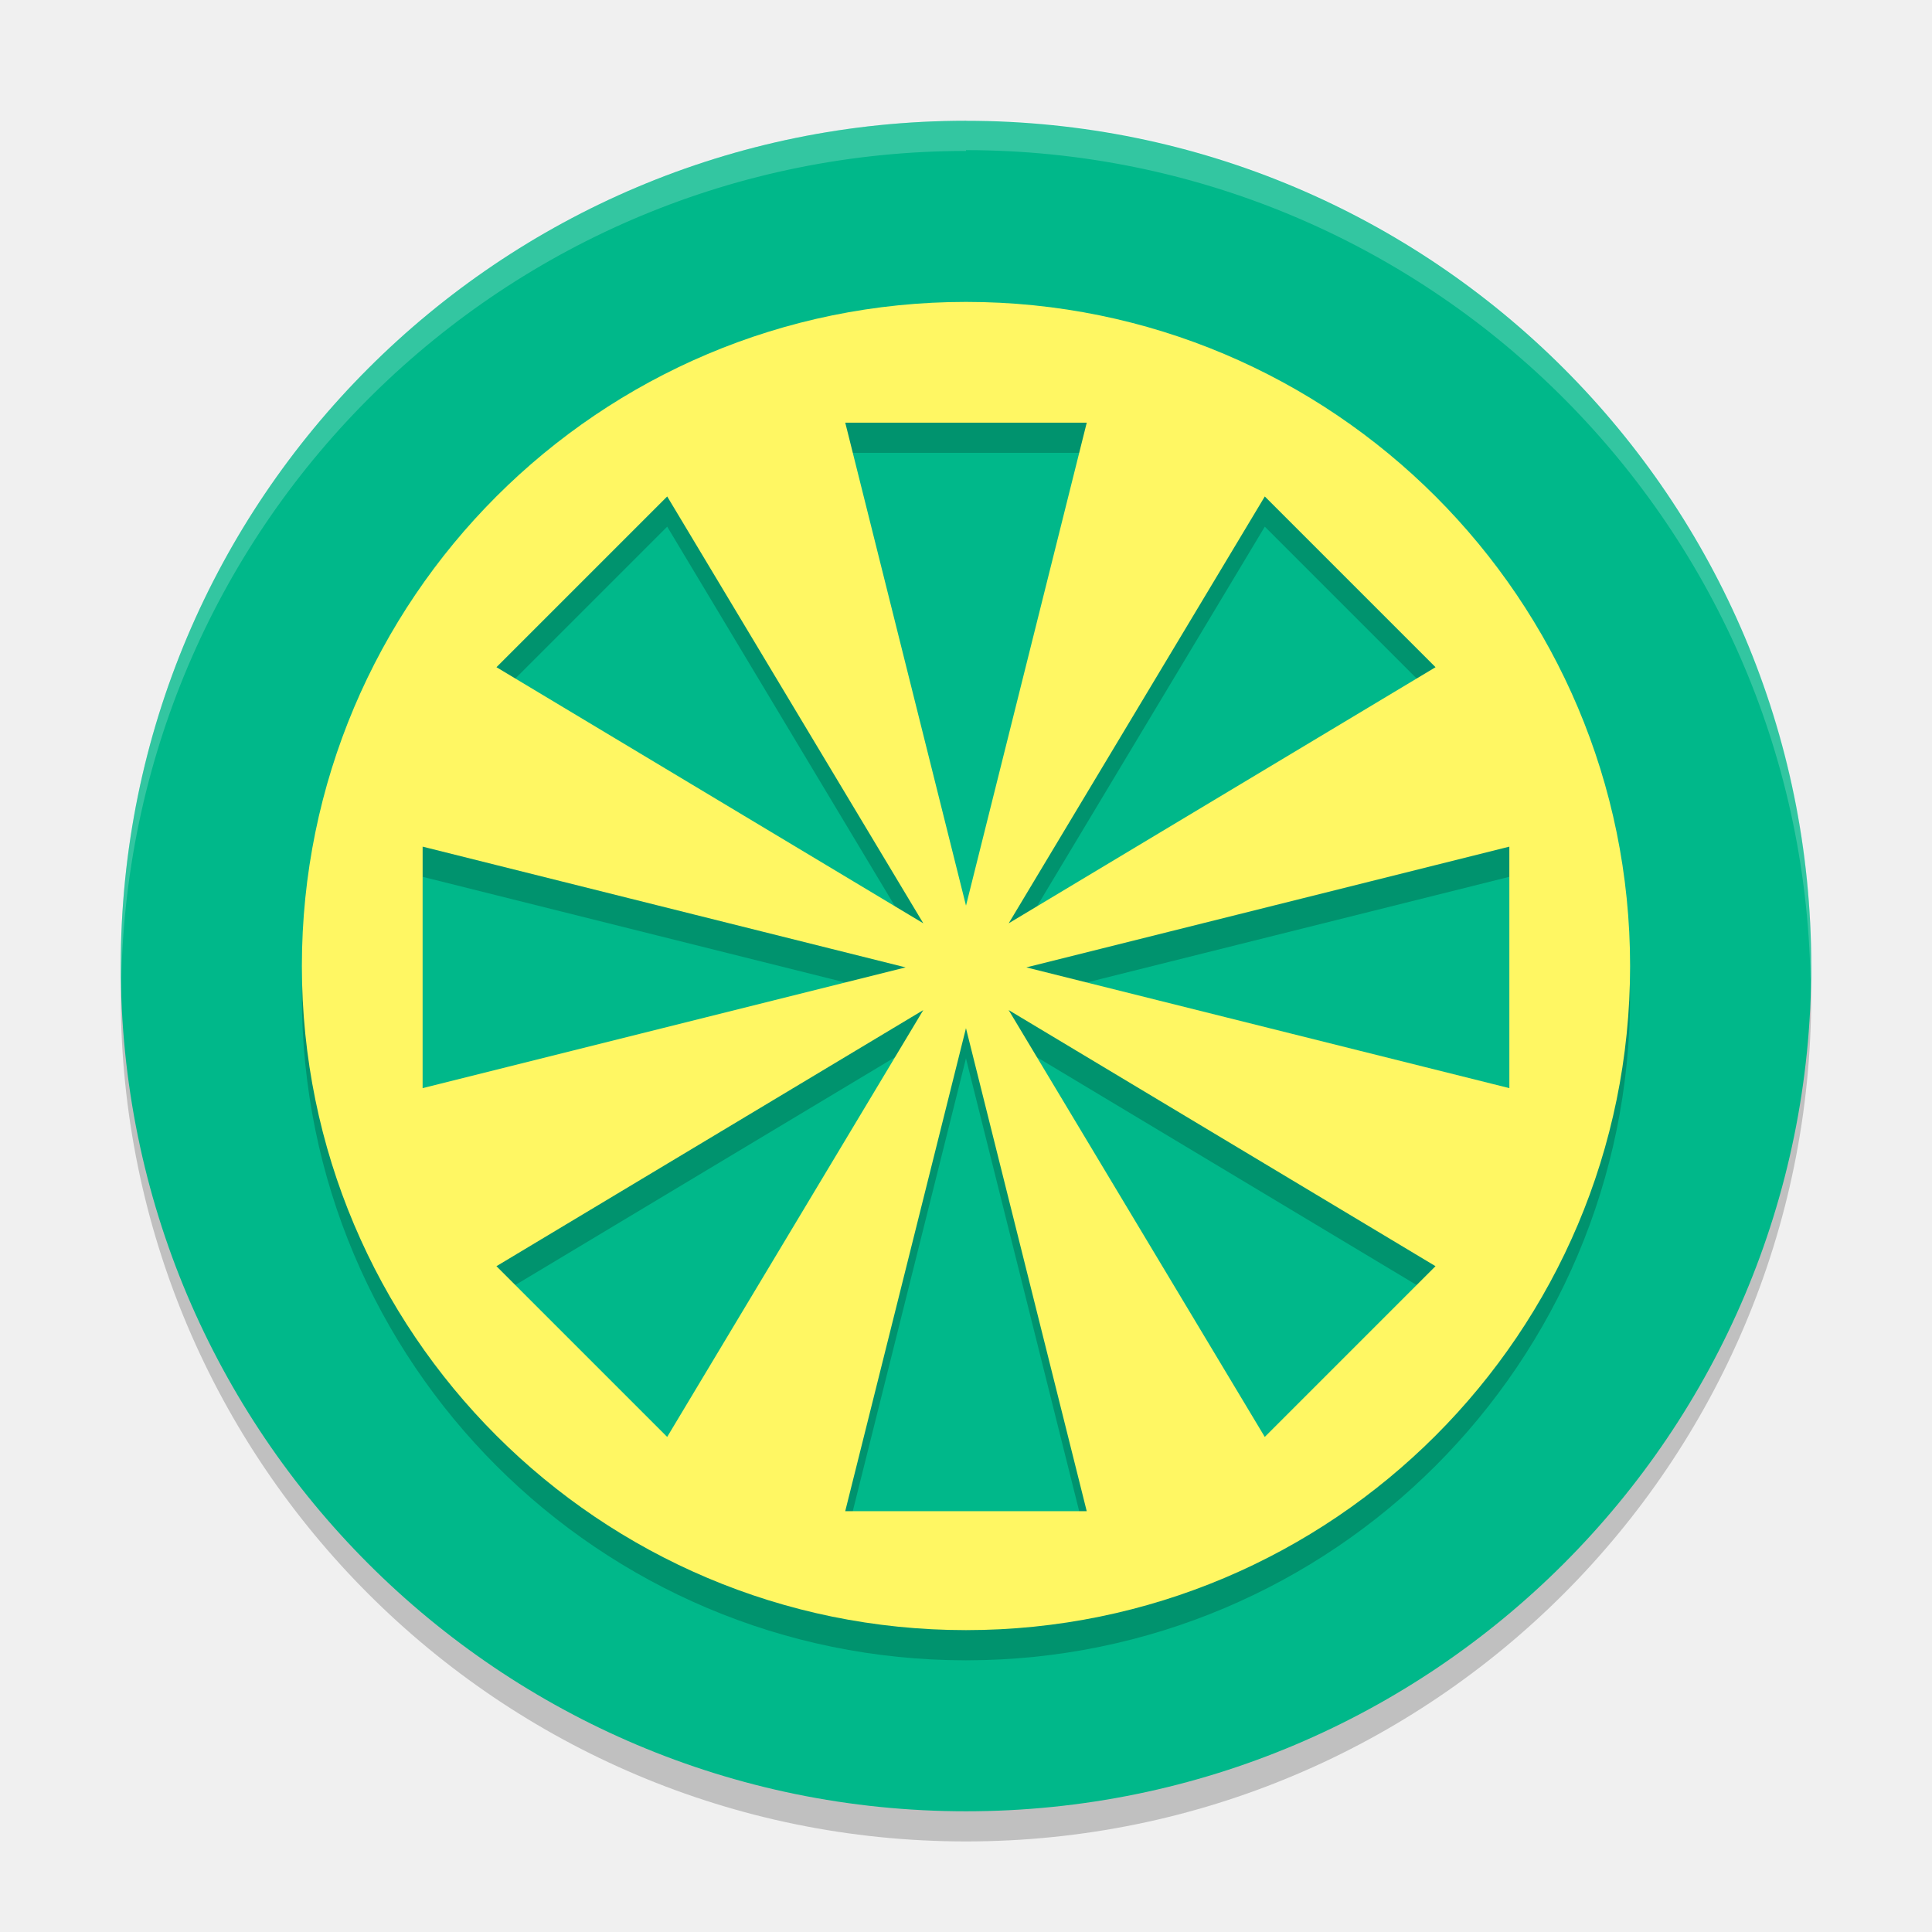
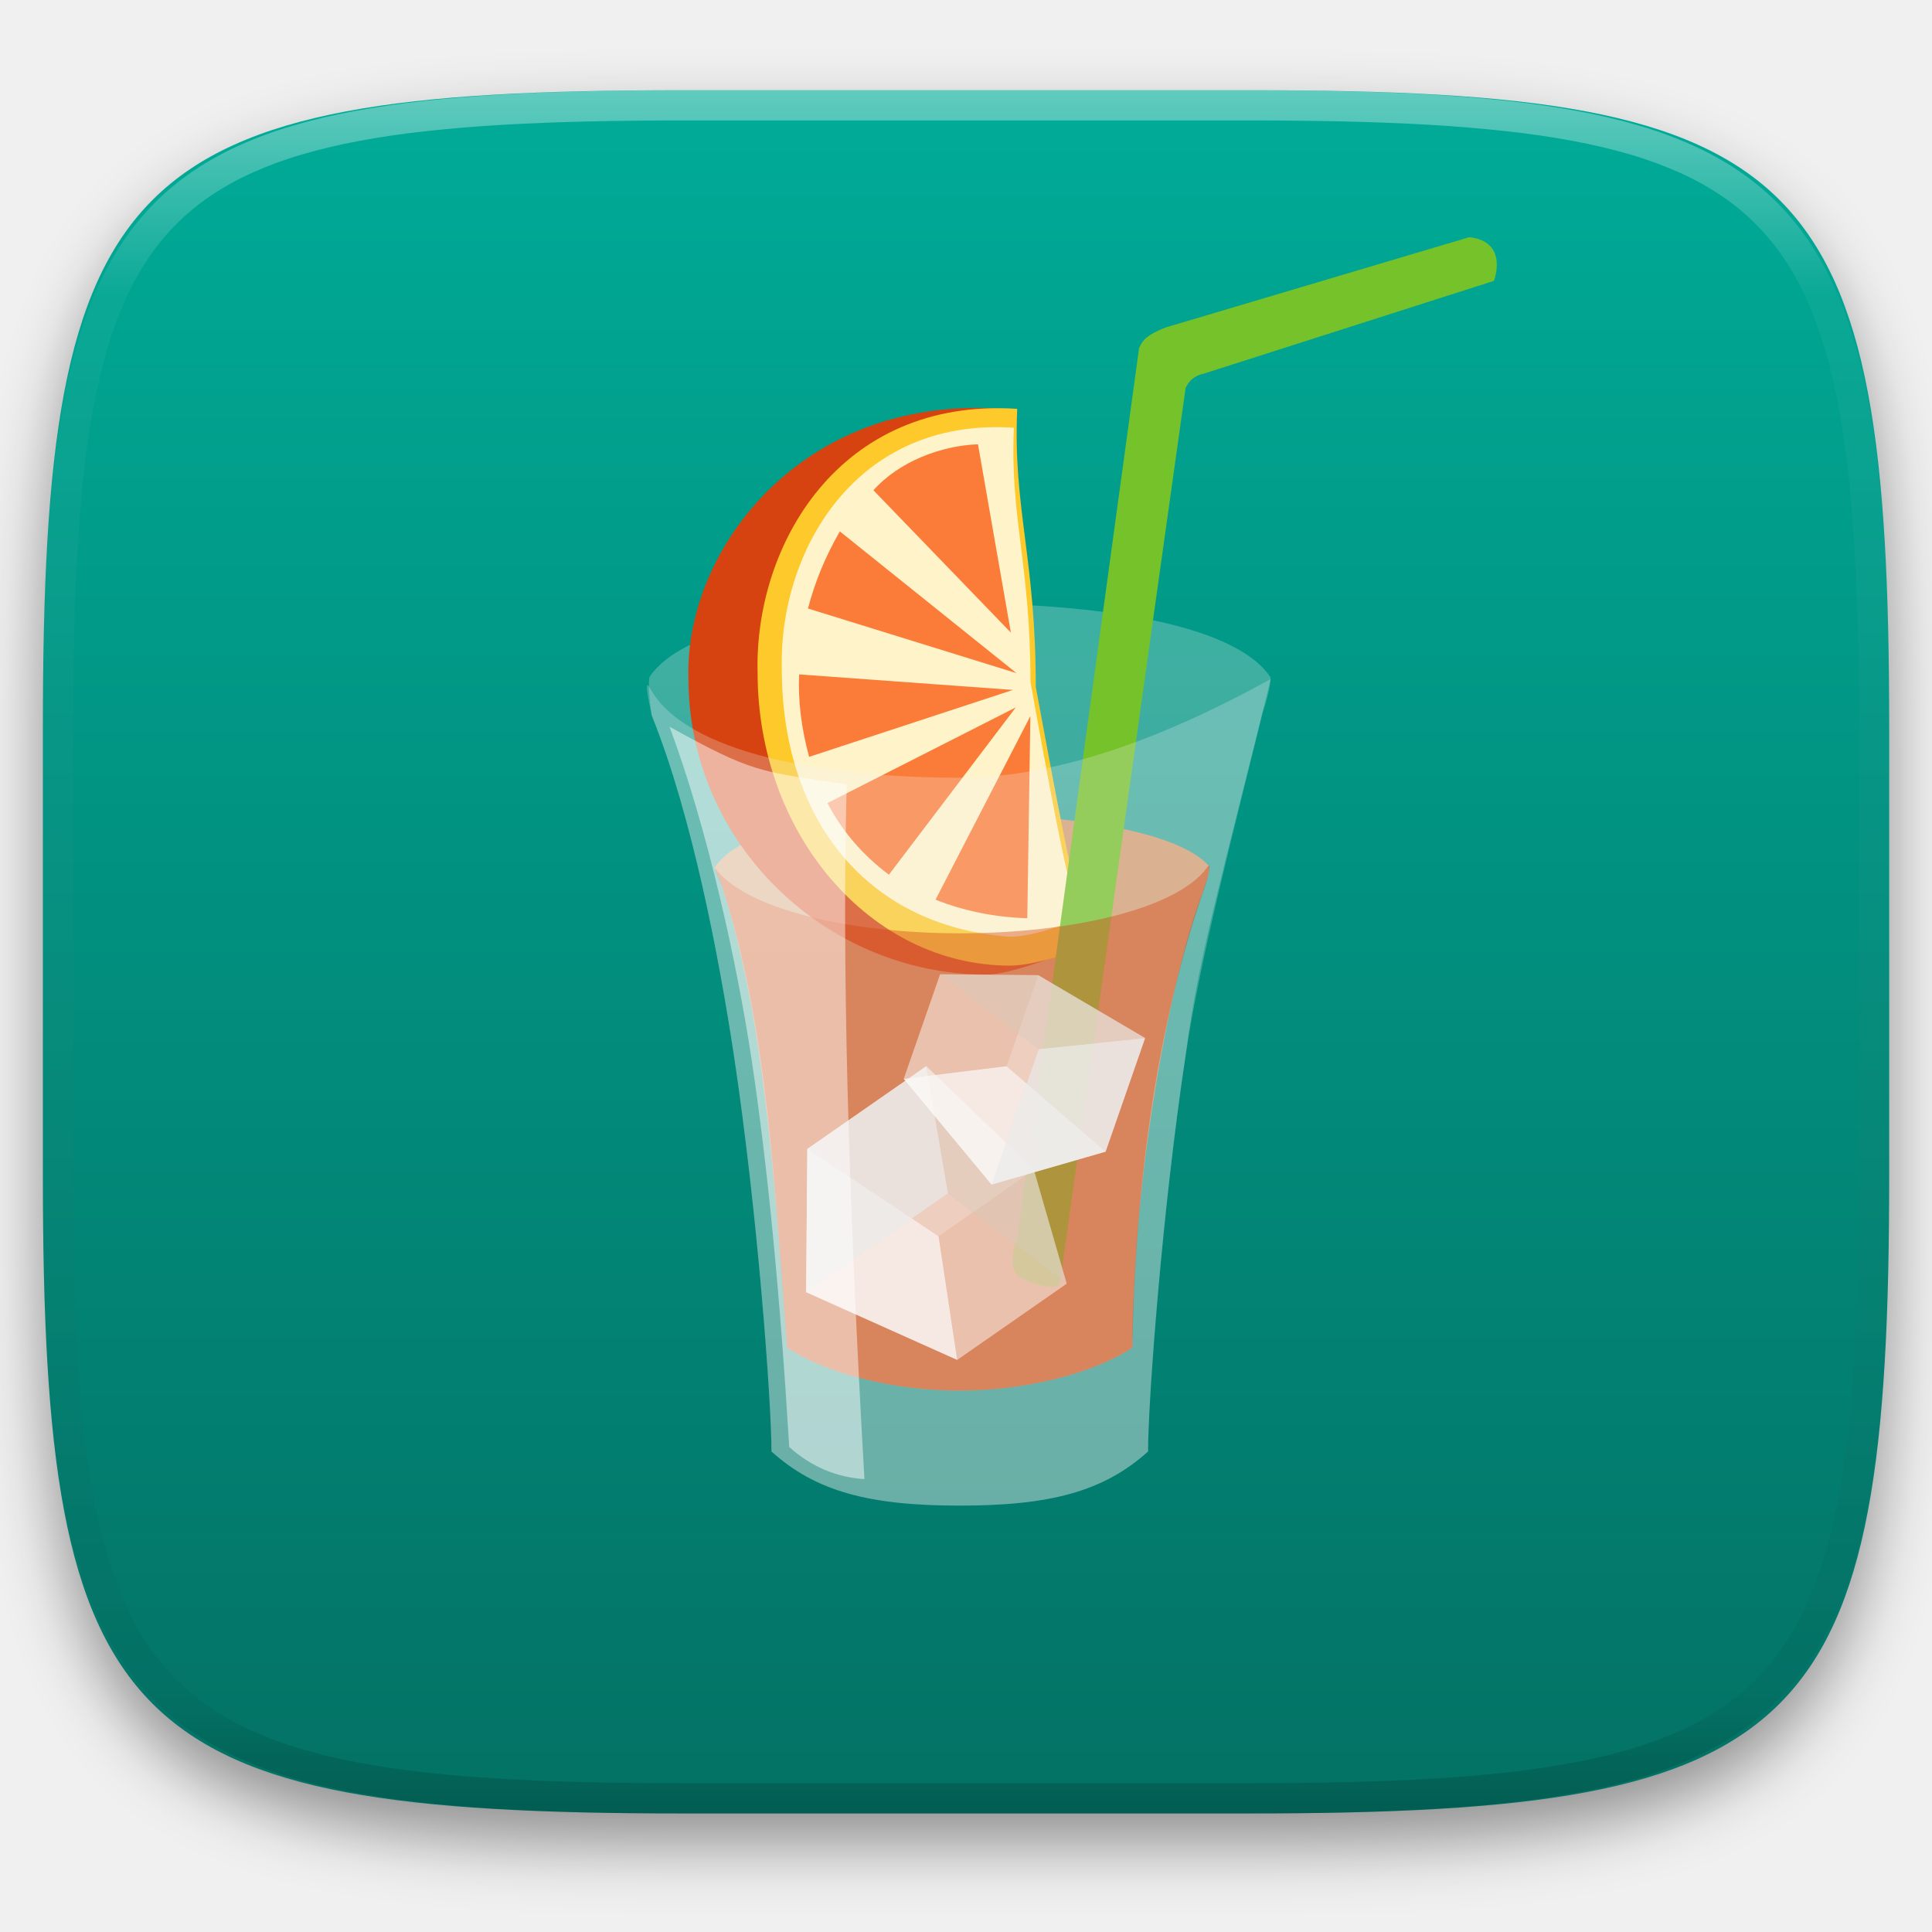
- <svg xmlns="http://www.w3.org/2000/svg" width="64" height="64" version="1.1" viewBox="0 0 64 64">
-   <path style="opacity:0.2" d="M 59.957,31.801 A 28,28 0 0 1 32,59 28,28 0 0 1 4.044,32.001 28,28 0 0 0 4,33 28,28 0 0 0 32,61 28,28 0 0 0 59.999,33 a 28,28 0 0 0 -0.043,-1.172 z" />
-   <circle style="fill:#00b88a" cx="32" cy="32.001" r="28" />
-   <path style="opacity:0.2" d="M 32,11.001 A 22,22 0 0 0 10,33 22,22 0 0 0 32,55 22,22 0 0 0 53.999,33 22,22 0 0 0 32,11.001 Z m -4,4 8,0 -2,8 -2,8 -2,-8 -2,-8 z m -5.898,2.445 4.242,7.07 4.242,7.07 -7.07,-4.242 -7.07,-4.242 2.828,-2.828 2.828,-2.828 z m 19.796,0 2.828,2.828 2.828,2.828 -7.07,4.242 -7.07,4.242 4.242,-7.07 4.242,-7.07 z m -27.898,11.6 8,2 8,2 -8,2 -8,2 0,-8 z m 35.999,0 0,8 -8,-2 -8,-2 8,-2 8,-2 z m -19.414,5.414 -4.242,7.07 -4.242,7.07 -2.828,-2.828 -2.828,-2.828 7.07,-4.242 7.07,-4.242 z m 2.828,0 7.07,4.242 7.07,4.242 -2.828,2.828 -2.828,2.828 -4.242,-7.07 -4.242,-7.07 z m -1.414,0.6 2,8 2,8 -8,0 2,-8 2,-8 z" />
-   <path style="fill:#fff763" d="M 32,10.001 A 22,22 0 0 0 10,32.001 22,22 0 0 0 32,54 22,22 0 0 0 53.999,32.001 22,22 0 0 0 32,10.001 Z m -4,4 8,0 -2,8 -2,8 -2,-8 -2,-8 z m -5.898,2.445 4.242,7.07 4.242,7.07 -7.07,-4.242 -7.07,-4.242 2.828,-2.828 2.828,-2.828 z m 19.796,0 2.828,2.828 2.828,2.828 -7.07,4.242 -7.07,4.242 4.242,-7.07 4.242,-7.07 z m -27.898,11.6 8,2 8,2 -8,2 -8,2 0,-8 z m 35.999,0 0,8 -8,-2 -8,-2 8,-2 8,-2 z m -19.414,5.414 -4.242,7.07 -4.242,7.07 -2.828,-2.828 -2.828,-2.828 7.07,-4.242 7.07,-4.242 z m 2.828,0 7.07,4.242 7.07,4.242 -2.828,2.828 -2.828,2.828 -4.242,-7.07 -4.242,-7.07 z m -1.414,0.6 2,8 2,8 -8,0 2,-8 2,-8 z" />
-   <path style="opacity:0.2;fill:#ffffff" d="M 32 3.973 L 32 4.002 A 28 28 0 0 0 4 32 A 28 28 0 0 0 4.018 32.492 A 28 28 0 0 1 32 5 L 32 4.973 A 28 28 0 0 1 59.975 32.455 A 28 28 0 0 0 60 31.973 A 28 28 0 0 0 32 3.973 z" />
+ <svg xmlns="http://www.w3.org/2000/svg" style="isolation:isolate" viewBox="0 0 256 256" width="256" height="256">
+   <defs>
+     <filter id="YLGPois34HpqHBiaYn2rZwVBZ31Vlt9T" x="-200%" y="-200%" width="400%" height="400%" filterUnits="objectBoundingBox" color-interpolation-filters="sRGB">
+       <feGaussianBlur in="SourceGraphic" stdDeviation="4.294" />
+       <feOffset dx="0" dy="4" result="pf_100_offsetBlur" />
+       <feFlood flood-color="#000000" flood-opacity="0.4" />
+       <feComposite in2="pf_100_offsetBlur" operator="in" result="pf_100_dropShadow" />
+       <feBlend in="SourceGraphic" in2="pf_100_dropShadow" mode="normal" />
+     </filter>
+   </defs>
+   <g filter="url(#YLGPois34HpqHBiaYn2rZwVBZ31Vlt9T)">
+     <linearGradient id="_lgradient_0" x1="0.5" y1="1" x2="0.5" y2="0" gradientTransform="matrix(244.648,0,0,228.338,5.68,11.952)" gradientUnits="userSpaceOnUse">
+       <stop offset="0%" stop-opacity="1" style="stop-color:rgb(3,113,100)" />
+       <stop offset="100%" stop-opacity="1" style="stop-color:rgb(0,172,152)" />
+     </linearGradient>
+     <path d=" M 165.689 11.952 C 239.745 11.952 250.328 22.509 250.328 96.495 L 250.328 155.746 C 250.328 229.733 239.745 240.29 165.689 240.29 L 90.319 240.29 C 16.264 240.29 5.68 229.733 5.68 155.746 L 5.68 96.495 C 5.68 22.509 16.264 11.952 90.319 11.952 L 165.689 11.952 Z " id="shape" fill="url(#_lgradient_0)" />
+   </g>
+   <g opacity="0.4">
+     <linearGradient id="_lgradient_1" x1="0.517" y1="0" x2="0.517" y2="1" gradientTransform="matrix(244.65,0,0,228.34,5.68,11.95)" gradientUnits="userSpaceOnUse">
+       <stop offset="0%" stop-opacity="1" style="stop-color:rgb(255,255,255)" />
+       <stop offset="12.5%" stop-opacity="0.098" style="stop-color:rgb(255,255,255)" />
+       <stop offset="92.5%" stop-opacity="0.098" style="stop-color:rgb(0,0,0)" />
+       <stop offset="100%" stop-opacity="0.498" style="stop-color:rgb(0,0,0)" />
+     </linearGradient>
+     <path d=" M 165.068 11.951 C 169.396 11.941 173.724 11.991 178.052 12.089 C 181.927 12.167 185.803 12.315 189.678 12.541 C 193.131 12.737 196.583 13.022 200.026 13.395 C 203.085 13.73 206.144 14.181 209.174 14.741 C 211.889 15.243 214.574 15.881 217.22 16.657 C 219.62 17.355 221.971 18.219 224.243 19.241 C 226.358 20.184 228.384 21.304 230.302 22.591 C 232.142 23.829 233.863 25.244 235.437 26.806 C 237.001 28.378 238.417 30.088 239.656 31.925 C 240.945 33.841 242.066 35.865 243.02 37.967 C 244.043 40.247 244.909 42.585 245.617 44.972 C 246.394 47.615 247.034 50.297 247.535 53.009 C 248.096 56.035 248.548 59.081 248.883 62.136 C 249.257 65.575 249.542 69.014 249.739 72.462 C 249.965 76.323 250.112 80.194 250.201 84.055 C 250.289 88.378 250.339 92.701 250.329 97.014 L 250.329 155.226 C 250.339 159.549 250.289 163.862 250.201 168.185 C 250.112 172.056 249.965 175.917 249.739 179.778 C 249.542 183.226 249.257 186.675 248.883 190.104 C 248.548 193.159 248.096 196.215 247.535 199.241 C 247.034 201.943 246.394 204.625 245.617 207.268 C 244.909 209.655 244.043 212.003 243.02 214.273 C 242.066 216.385 240.945 218.399 239.656 220.315 C 238.417 222.152 237.001 223.872 235.437 225.434 C 233.863 226.996 232.142 228.411 230.302 229.649 C 228.384 230.936 226.358 232.056 224.243 232.999 C 221.971 234.021 219.62 234.885 217.22 235.593 C 214.574 236.369 211.889 237.007 209.174 237.499 C 206.144 238.068 203.085 238.51 200.026 238.845 C 196.583 239.218 193.131 239.503 189.678 239.699 C 185.803 239.925 181.927 240.073 178.052 240.161 C 173.724 240.249 169.396 240.299 165.068 240.289 L 90.942 240.289 C 86.614 240.299 82.286 240.249 77.958 240.161 C 74.083 240.073 70.207 239.925 66.332 239.699 C 62.879 239.503 59.427 239.218 55.984 238.845 C 52.925 238.51 49.866 238.068 46.836 237.499 C 44.121 237.007 41.436 236.369 38.79 235.593 C 36.39 234.885 34.039 234.021 31.767 232.999 C 29.652 232.056 27.626 230.936 25.708 229.649 C 23.868 228.411 22.147 226.996 20.573 225.434 C 19.009 223.872 17.593 222.152 16.354 220.315 C 15.065 218.399 13.944 216.385 12.99 214.273 C 11.967 212.003 11.101 209.655 10.393 207.268 C 9.616 204.625 8.976 201.943 8.475 199.241 C 7.914 196.215 7.462 193.159 7.127 190.104 C 6.753 186.675 6.468 183.226 6.271 179.778 C 6.045 175.917 5.898 172.056 5.809 168.185 C 5.721 163.862 5.671 159.549 5.681 155.226 L 5.681 97.014 C 5.671 92.701 5.721 88.378 5.809 84.055 C 5.898 80.194 6.045 76.323 6.271 72.462 C 6.468 69.014 6.753 65.575 7.127 62.136 C 7.462 59.081 7.914 56.035 8.475 53.009 C 8.976 50.297 9.616 47.615 10.393 44.972 C 11.101 42.585 11.967 40.247 12.99 37.967 C 13.944 35.865 15.065 33.841 16.354 31.925 C 17.593 30.088 19.009 28.378 20.573 26.806 C 22.147 25.244 23.868 23.829 25.708 22.591 C 27.626 21.304 29.652 20.184 31.767 19.241 C 34.039 18.219 36.39 17.355 38.79 16.657 C 41.436 15.881 44.121 15.243 46.836 14.741 C 49.866 14.181 52.925 13.73 55.984 13.395 C 59.427 13.022 62.879 12.737 66.332 12.541 C 70.207 12.315 74.083 12.167 77.958 12.089 C 82.286 11.991 86.614 11.941 90.942 11.951 L 165.068 11.951 Z  M 165.078 15.96 C 169.376 15.95 173.675 15.999 177.973 16.087 C 181.8 16.176 185.626 16.323 189.452 16.539 C 192.836 16.736 196.219 17.011 199.583 17.384 C 202.554 17.699 205.515 18.131 208.446 18.681 C 211.023 19.153 213.58 19.762 216.099 20.499 C 218.322 21.147 220.495 21.953 222.6 22.896 C 224.509 23.751 226.338 24.763 228.069 25.922 C 229.692 27.013 231.207 28.26 232.594 29.646 C 233.981 31.031 235.23 32.544 236.332 34.165 C 237.492 35.894 238.506 37.712 239.361 39.608 C 240.306 41.72 241.112 43.892 241.761 46.102 C 242.509 48.617 243.109 51.162 243.591 53.736 C 244.132 56.664 244.565 59.611 244.889 62.578 C 245.263 65.938 245.539 69.308 245.735 72.688 C 245.952 76.51 246.109 80.322 246.188 84.144 C 246.276 88.437 246.325 92.721 246.325 97.014 C 246.325 97.014 246.325 97.014 246.325 97.014 L 246.325 155.226 C 246.325 155.226 246.325 155.226 246.325 155.226 C 246.325 159.519 246.276 163.803 246.188 168.096 C 246.109 171.918 245.952 175.74 245.735 179.552 C 245.539 182.932 245.263 186.302 244.889 189.672 C 244.565 192.629 244.132 195.576 243.591 198.504 C 243.109 201.078 242.509 203.623 241.761 206.138 C 241.112 208.358 240.306 210.52 239.361 212.632 C 238.506 214.528 237.492 216.356 236.332 218.075 C 235.23 219.706 233.981 221.219 232.594 222.604 C 231.207 223.98 229.692 225.227 228.069 226.318 C 226.338 227.477 224.509 228.489 222.6 229.344 C 220.495 230.297 218.322 231.093 216.099 231.741 C 213.58 232.478 211.023 233.087 208.446 233.559 C 205.515 234.109 202.554 234.541 199.583 234.865 C 196.219 235.229 192.836 235.514 189.452 235.701 C 185.626 235.917 181.8 236.074 177.973 236.153 C 173.675 236.251 169.376 236.29 165.078 236.29 C 165.078 236.29 165.078 236.29 165.068 236.29 L 90.942 236.29 C 90.932 236.29 90.932 236.29 90.932 236.29 C 86.634 236.29 82.335 236.251 78.037 236.153 C 74.21 236.074 70.384 235.917 66.558 235.701 C 63.174 235.514 59.791 235.229 56.427 234.865 C 53.456 234.541 50.495 234.109 47.564 233.559 C 44.987 233.087 42.43 232.478 39.911 231.741 C 37.688 231.093 35.515 230.297 33.41 229.344 C 31.501 228.489 29.672 227.477 27.941 226.318 C 26.318 225.227 24.803 223.98 23.416 222.604 C 22.029 221.219 20.78 219.706 19.678 218.075 C 18.518 216.356 17.504 214.528 16.649 212.632 C 15.704 210.52 14.898 208.358 14.249 206.138 C 13.501 203.623 12.901 201.078 12.419 198.504 C 11.878 195.576 11.445 192.629 11.121 189.672 C 10.747 186.302 10.472 182.932 10.275 179.552 C 10.058 175.74 9.901 171.918 9.822 168.096 C 9.734 163.803 9.685 159.519 9.685 155.226 C 9.685 155.226 9.685 155.226 9.685 155.226 L 9.685 97.014 C 9.685 97.014 9.685 97.014 9.685 97.014 C 9.685 92.721 9.734 88.437 9.822 84.144 C 9.901 80.322 10.058 76.51 10.275 72.688 C 10.472 69.308 10.747 65.938 11.121 62.578 C 11.445 59.611 11.878 56.664 12.419 53.736 C 12.901 51.162 13.501 48.617 14.249 46.102 C 14.898 43.892 15.704 41.72 16.649 39.608 C 17.504 37.712 18.518 35.894 19.678 34.165 C 20.78 32.544 22.029 31.031 23.416 29.646 C 24.803 28.26 26.318 27.013 27.941 25.922 C 29.672 24.763 31.501 23.751 33.41 22.896 C 35.515 21.953 37.688 21.147 39.911 20.499 C 42.43 19.762 44.987 19.153 47.564 18.681 C 50.495 18.131 53.456 17.699 56.427 17.384 C 59.791 17.011 63.174 16.736 66.558 16.539 C 70.384 16.323 74.21 16.176 78.037 16.087 C 82.335 15.999 86.634 15.95 90.932 15.96 C 90.932 15.96 90.932 15.96 90.942 15.96 L 165.068 15.96 C 165.078 15.96 165.078 15.96 165.078 15.96 Z " fill-rule="evenodd" id="highlight" fill="url(#_lgradient_1)" />
+   </g>
+   <g id="layer1">
+     <path d=" M 150.474 166.986 C 151.491 149.472 155.541 128.145 159.349 118.215 C 159.953 116.234 160.374 115.579 160.169 114.729 C 156.182 110.193 141.934 107.898 127.174 107.898 C 112.413 107.898 98.539 108.988 94.643 115.051 C 95.138 115.254 97.175 121.579 99.007 130.488 C 101.951 144.795 103.313 165.082 104.31 178.562 C 109.236 181.886 118.124 184.262 127.174 184.262 C 136.015 184.262 145.111 181.886 150.037 178.562 C 150.005 175.188 150.228 171.218 150.474 166.986 Z " id="path3710" fill="rgb(251,124,56)" fill-opacity="0.8" />
+     <path d=" M 86.041 89.737 C 90.796 82.523 109.574 79.952 127.174 79.952 C 144.773 79.952 163.568 82.54 168.342 89.737 C 168.446 91.038 167.287 94.517 167.287 94.517 C 163.245 110.921 159.027 127.115 157.113 139.762 C 153.95 160.672 152.121 185.869 152.121 192.33 C 146.247 197.616 139.199 199.5 127.174 199.5 C 115.148 199.5 108.1 197.616 102.226 192.33 C 102.226 185.869 100.398 160.672 97.234 139.762 C 95.32 127.115 91.741 108.137 86.368 94.829 C 86.368 94.829 85.81 91.422 86.041 89.737 L 86.041 89.737 Z " id="path3712" fill="rgb(242,242,242)" fill-opacity="0.252" />
+     <path d=" M 136.122 91.418 C 139.209 106.31 141.755 117.452 144.416 125.216 C 141.229 126.114 134.175 129.143 130.718 129.143 C 109.575 129.143 91.217 111.89 91.217 89.821 C 90.722 72.558 106.757 51.479 134.393 54.299 C 133.731 67.917 136.122 73.767 136.122 91.418 Z " id="path3342" fill="rgb(214,67,16)" />
+     <path d=" M 137.247 91.033 C 139.943 105.501 142.166 117.913 144.49 125.456 C 141.706 126.328 136.854 127.949 133.835 127.949 C 115.37 127.949 100.384 110.548 100.384 89.107 C 99.952 72.335 111.126 52.626 134.785 54.175 C 134.207 67.406 137.247 73.884 137.247 91.033 L 137.247 91.033 Z " id="path2550" fill="rgb(253,201,43)" />
+     <path d=" M 136.541 90.364 C 138.95 103.588 140.938 114.932 143.015 121.826 C 140.527 122.624 136.182 124.325 133.491 124.105 C 114.483 122.564 103.591 108.201 103.591 88.604 C 103.204 73.275 113.192 55.262 134.34 56.678 C 133.823 68.77 136.541 74.691 136.541 90.364 L 136.541 90.364 Z " id="path3333" fill="rgb(255,244,201)" />
+     <path d=" M 129.588 58.869 C 124.697 59.045 119.131 61.154 115.733 64.962 L 133.947 83.828 L 129.588 58.869 Z " id="path3322" fill="rgb(251,124,56)" />
+     <path d=" M 134.695 89.197 L 111.281 70.41 C 109.328 73.798 107.941 77.225 107.063 80.633 L 134.695 89.197 L 134.695 89.197 Z " id="path3324" fill="rgb(251,124,56)" />
+     <path d=" M 134.22 91.418 L 105.891 89.362 C 105.725 92.828 106.183 96.489 107.209 100.288 L 134.22 91.418 Z " id="path3326" fill="rgb(251,124,56)" />
+     <path d=" M 134.605 93.729 L 109.64 106.41 C 111.574 110.12 114.307 113.303 117.784 115.901 L 134.605 93.729 L 134.605 93.729 Z " id="path3328" fill="rgb(251,124,56)" />
+     <path d=" M 136.53 94.884 L 123.964 119.211 C 127.684 120.695 131.755 121.534 136.121 121.671 L 136.53 94.884 Z " id="path3330" fill="rgb(251,124,56)" />
+     <path d=" M 197.952 37.216 C 197.952 37.216 199.978 32.016 194.692 31.429 L 154.436 43.397 C 152.122 44.302 151.417 44.987 150.934 46.113 L 134.796 164.083 C 134.796 164.083 133.034 168.195 135.383 169.369 C 137.733 170.544 140.082 170.838 140.429 170.129 L 157.101 51.399 C 157.522 50.519 158.186 49.784 159.58 49.487 L 197.952 37.216 L 197.952 37.216 Z " id="path3688" fill="rgb(118,194,43)" />
+     <path d=" M 127.174 103.052 Q 144.727 103.052 168.371 89.977 C 162.396 114.436 158.793 126.387 157.113 139.762 C 153.95 160.672 152.121 185.869 152.121 192.33 C 146.247 197.616 139.199 199.5 127.174 199.5 C 115.148 199.5 108.1 197.616 102.226 192.33 C 102.226 185.869 100.398 160.672 97.234 139.762 C 95.32 127.115 91.741 108.137 86.368 94.829 C 86.368 94.829 85.093 89.275 86.132 91.188 C 90.874 99.92 109.62 103.052 127.174 103.052 L 127.174 103.052 Z " id="path3695" fill="rgb(242,242,242)" fill-opacity="0.251" />
+     <path d=" M 127.174 123.669 C 141.895 123.669 155.955 120.453 159.932 114.963 C 160.803 113.76 159.735 117.252 159.735 117.252 C 152.956 136.619 150.436 158.039 150.037 178.562 C 145.111 181.886 136.015 184.262 127.174 184.262 C 118.124 184.262 109.237 181.886 104.311 178.562 C 102.64 158.169 101.835 136.343 95.668 117.395 C 95.668 117.395 95.141 116.223 94.709 114.963 C 98.686 120.453 112.452 123.669 127.174 123.669 L 127.174 123.669 Z " id="path3705" fill="rgb(214,67,16)" fill-opacity="0.4" />
+     <g id="Group">
+       <g opacity="0.8">
+         <path d=" M 106.819 171.221 L 106.977 152.237 L 124.366 163.815 L 126.835 180.193 L 106.819 171.221 L 106.819 171.221 Z " id="path3448" fill="rgb(250,248,246)" />
+       </g>
+       <g opacity="0.4">
+         <path d=" M 106.977 152.237 L 122.735 141.271 L 136.995 155.027 L 124.366 163.815 L 106.977 152.237 Z " id="path3450" fill="rgb(250,248,246)" />
+       </g>
+       <g opacity="0.2">
+         <path d=" M 126.835 180.193 L 124.366 163.815 L 136.995 155.027 L 141.346 170.095 L 126.835 180.193 L 126.835 180.193 Z " id="path3452" fill="rgb(250,248,246)" />
+       </g>
+       <g opacity="0.6">
+         <path d=" M 125.62 158.138 L 122.735 141.271 L 136.995 155.027 L 141.346 170.095 L 125.62 158.138 Z " id="path3454" fill="rgb(227,223,213)" />
+       </g>
+       <g opacity="0.4">
+         <path d=" M 106.819 171.221 L 125.62 158.138 L 141.346 170.095 L 126.835 180.193 L 106.819 171.221 L 106.819 171.221 Z " id="path3456" fill="rgb(250,248,246)" />
+       </g>
+       <g opacity="0.8">
+         <path d=" M 106.819 171.221 L 106.977 152.237 L 122.735 141.271 L 125.62 158.138 L 106.819 171.221 L 106.819 171.221 Z " id="path3458" fill="rgb(236,236,236)" />
+       </g>
+     </g>
+     <g id="Group">
+       <g opacity="0.8">
+         <path d=" M 131.385 156.956 L 146.501 152.596 L 133.375 141.273 L 119.752 142.951 L 131.385 156.956 L 131.385 156.956 Z " id="path3448" fill="rgb(250,248,246)" />
+       </g>
+       <g opacity="0.4">
+         <path d=" M 146.501 152.596 L 151.732 137.55 L 137.567 129.214 L 133.375 141.273 L 146.501 152.596 Z " id="path3450" fill="rgb(250,248,246)" />
+       </g>
+       <g opacity="0.2">
+         <path d=" M 119.752 142.951 L 133.375 141.273 L 137.567 129.214 L 124.569 129.095 L 119.752 142.951 L 119.752 142.951 Z " id="path3452" fill="rgb(250,248,246)" />
+       </g>
+       <g opacity="0.6">
+         <path d=" M 137.626 139.004 L 151.732 137.55 L 137.567 129.214 L 124.569 129.095 L 137.626 139.004 Z " id="path3454" fill="rgb(227,223,213)" />
+       </g>
+       <g opacity="0.4">
+         <path d=" M 131.385 156.956 L 137.626 139.004 L 124.569 129.095 L 119.752 142.951 L 131.385 156.956 L 131.385 156.956 Z " id="path3456" fill="rgb(250,248,246)" />
+       </g>
+       <g opacity="0.8">
+         <path d=" M 131.385 156.956 L 146.501 152.596 L 151.732 137.55 L 137.626 139.004 L 131.385 156.956 L 131.385 156.956 Z " id="path3458" fill="rgb(236,236,236)" />
+       </g>
+     </g>
+     <path d=" M 112.196 103.933 Q 111.245 138.66 114.544 195.991 C 110.812 195.744 107.508 194.347 104.576 191.743 Q 102.747 161.259 99.583 140.349 C 97.67 127.702 93.797 109.9 88.717 96.297 C 99.769 102.397 100.589 102.221 112.196 103.933 L 112.196 103.933 Z " id="path3300" fill="rgb(255,255,255)" fill-opacity="0.473" />
+   </g>
</svg>
